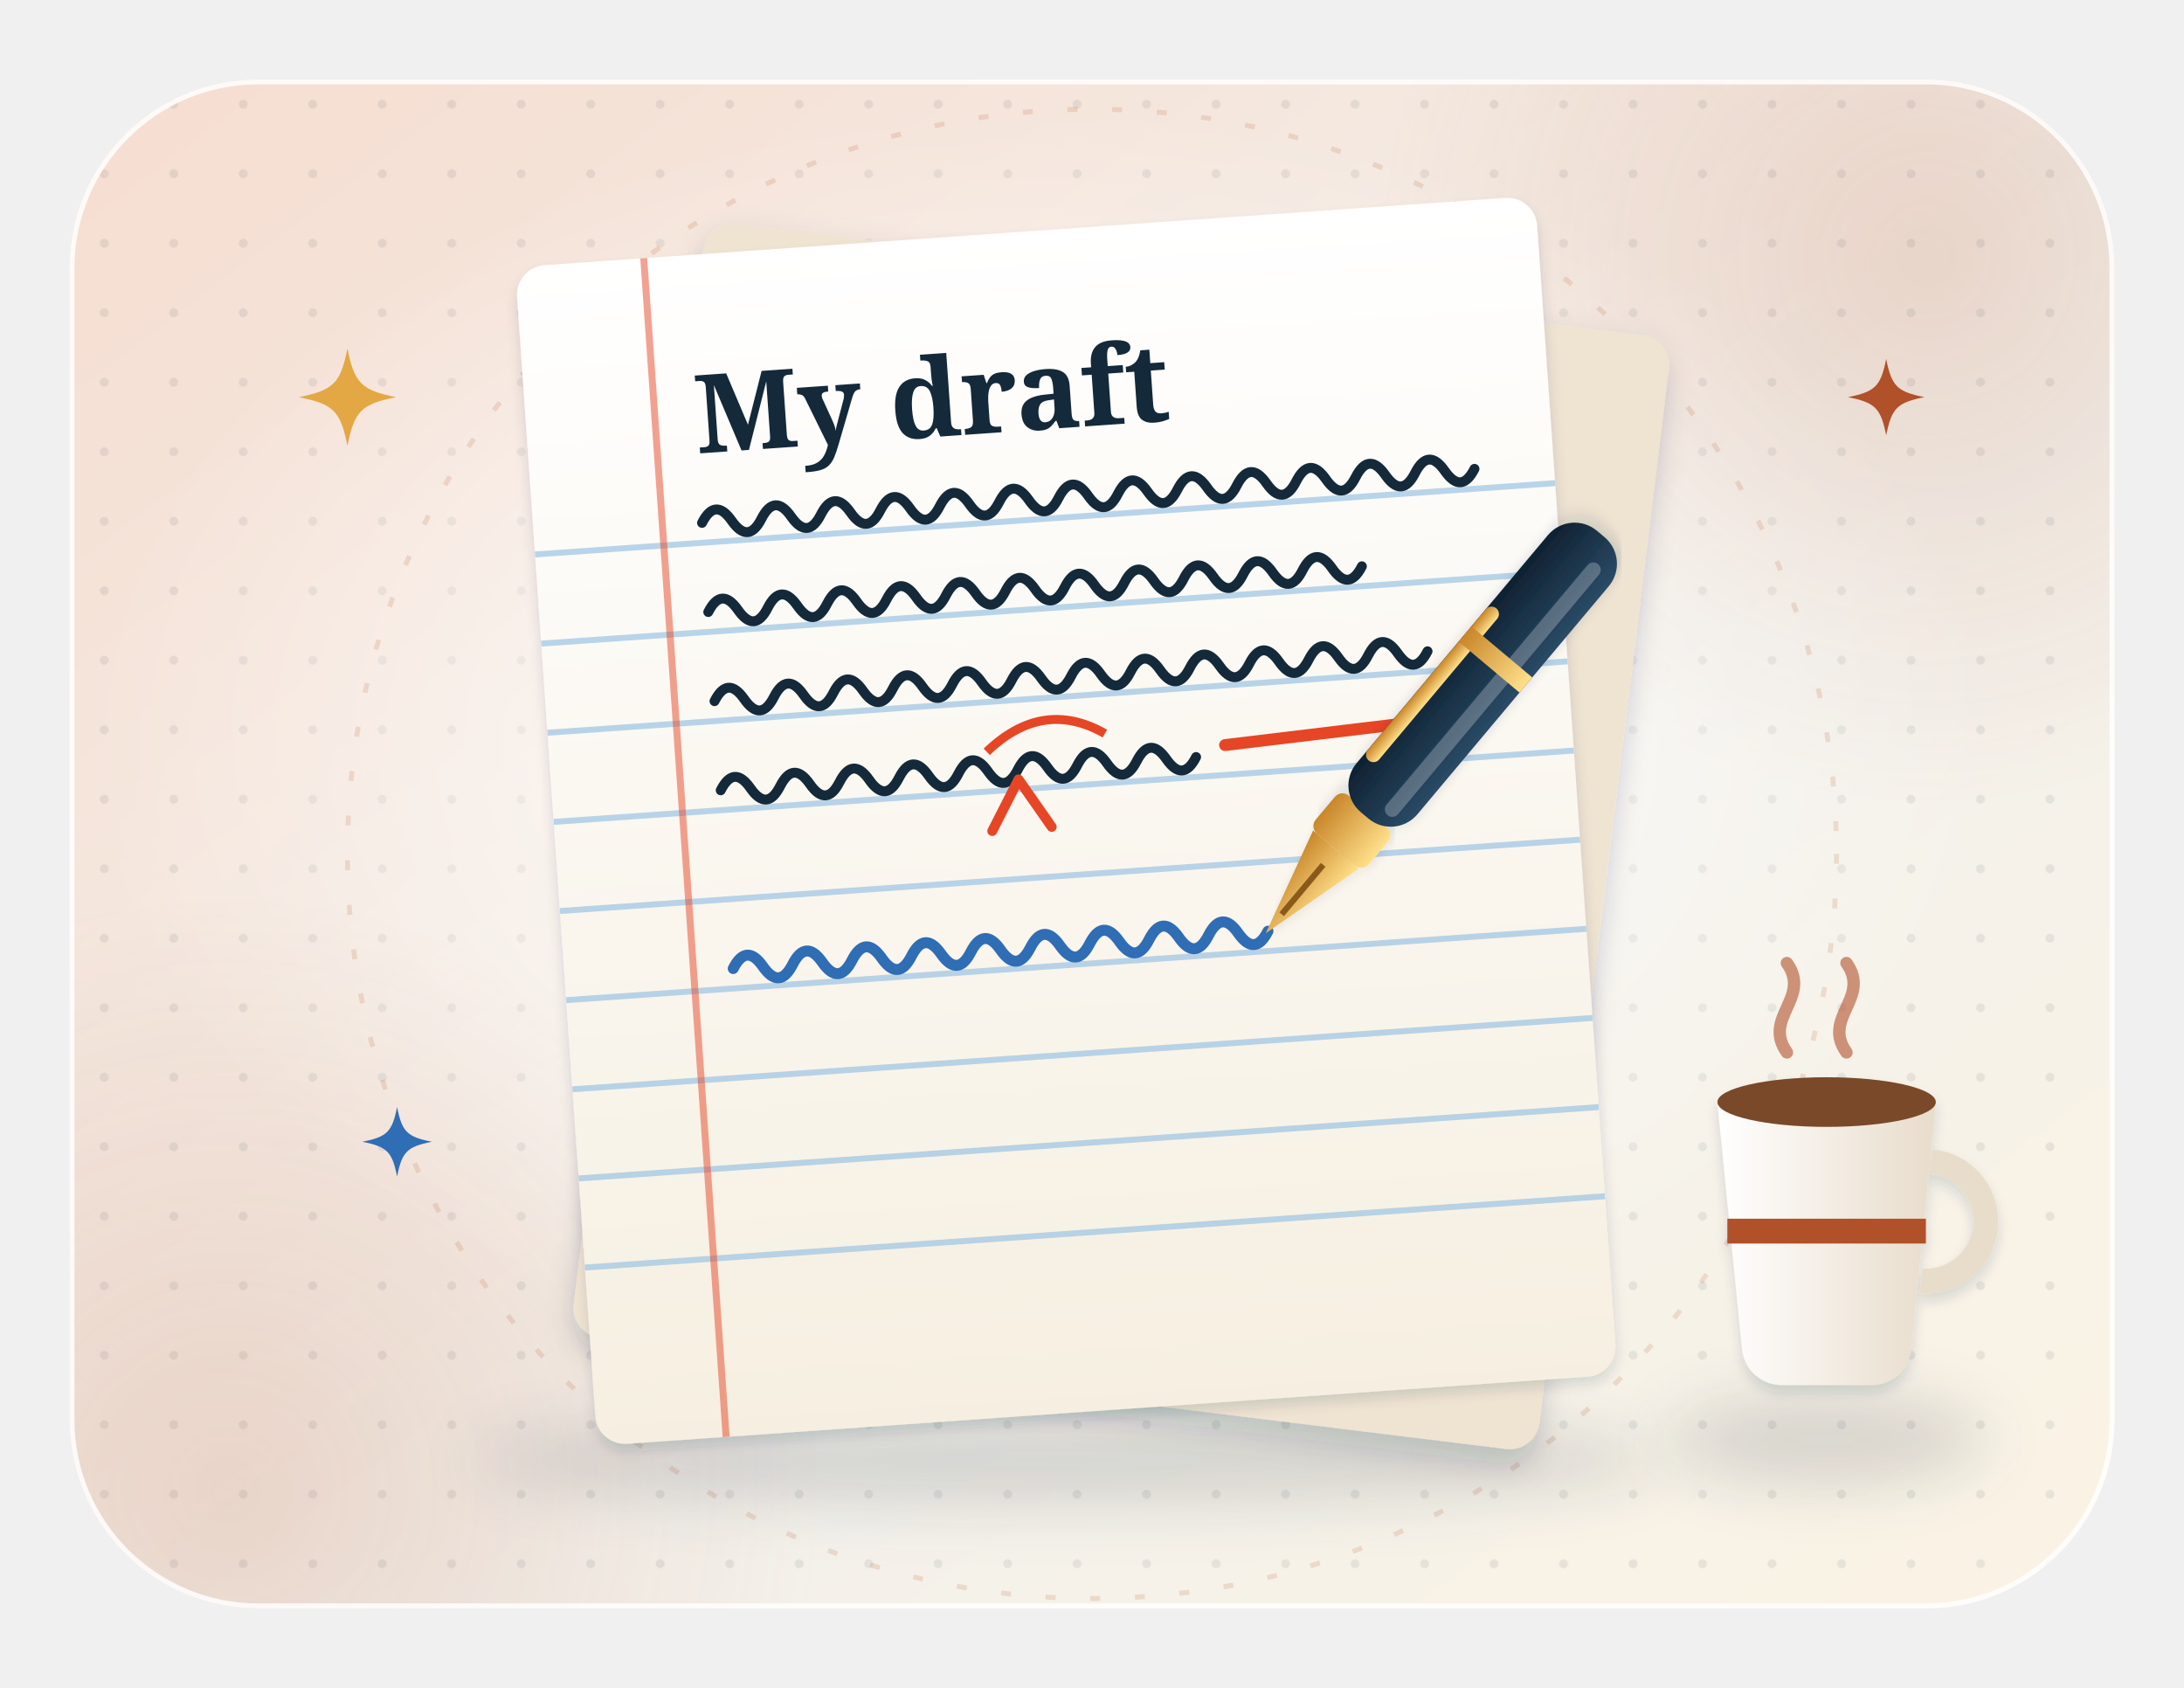
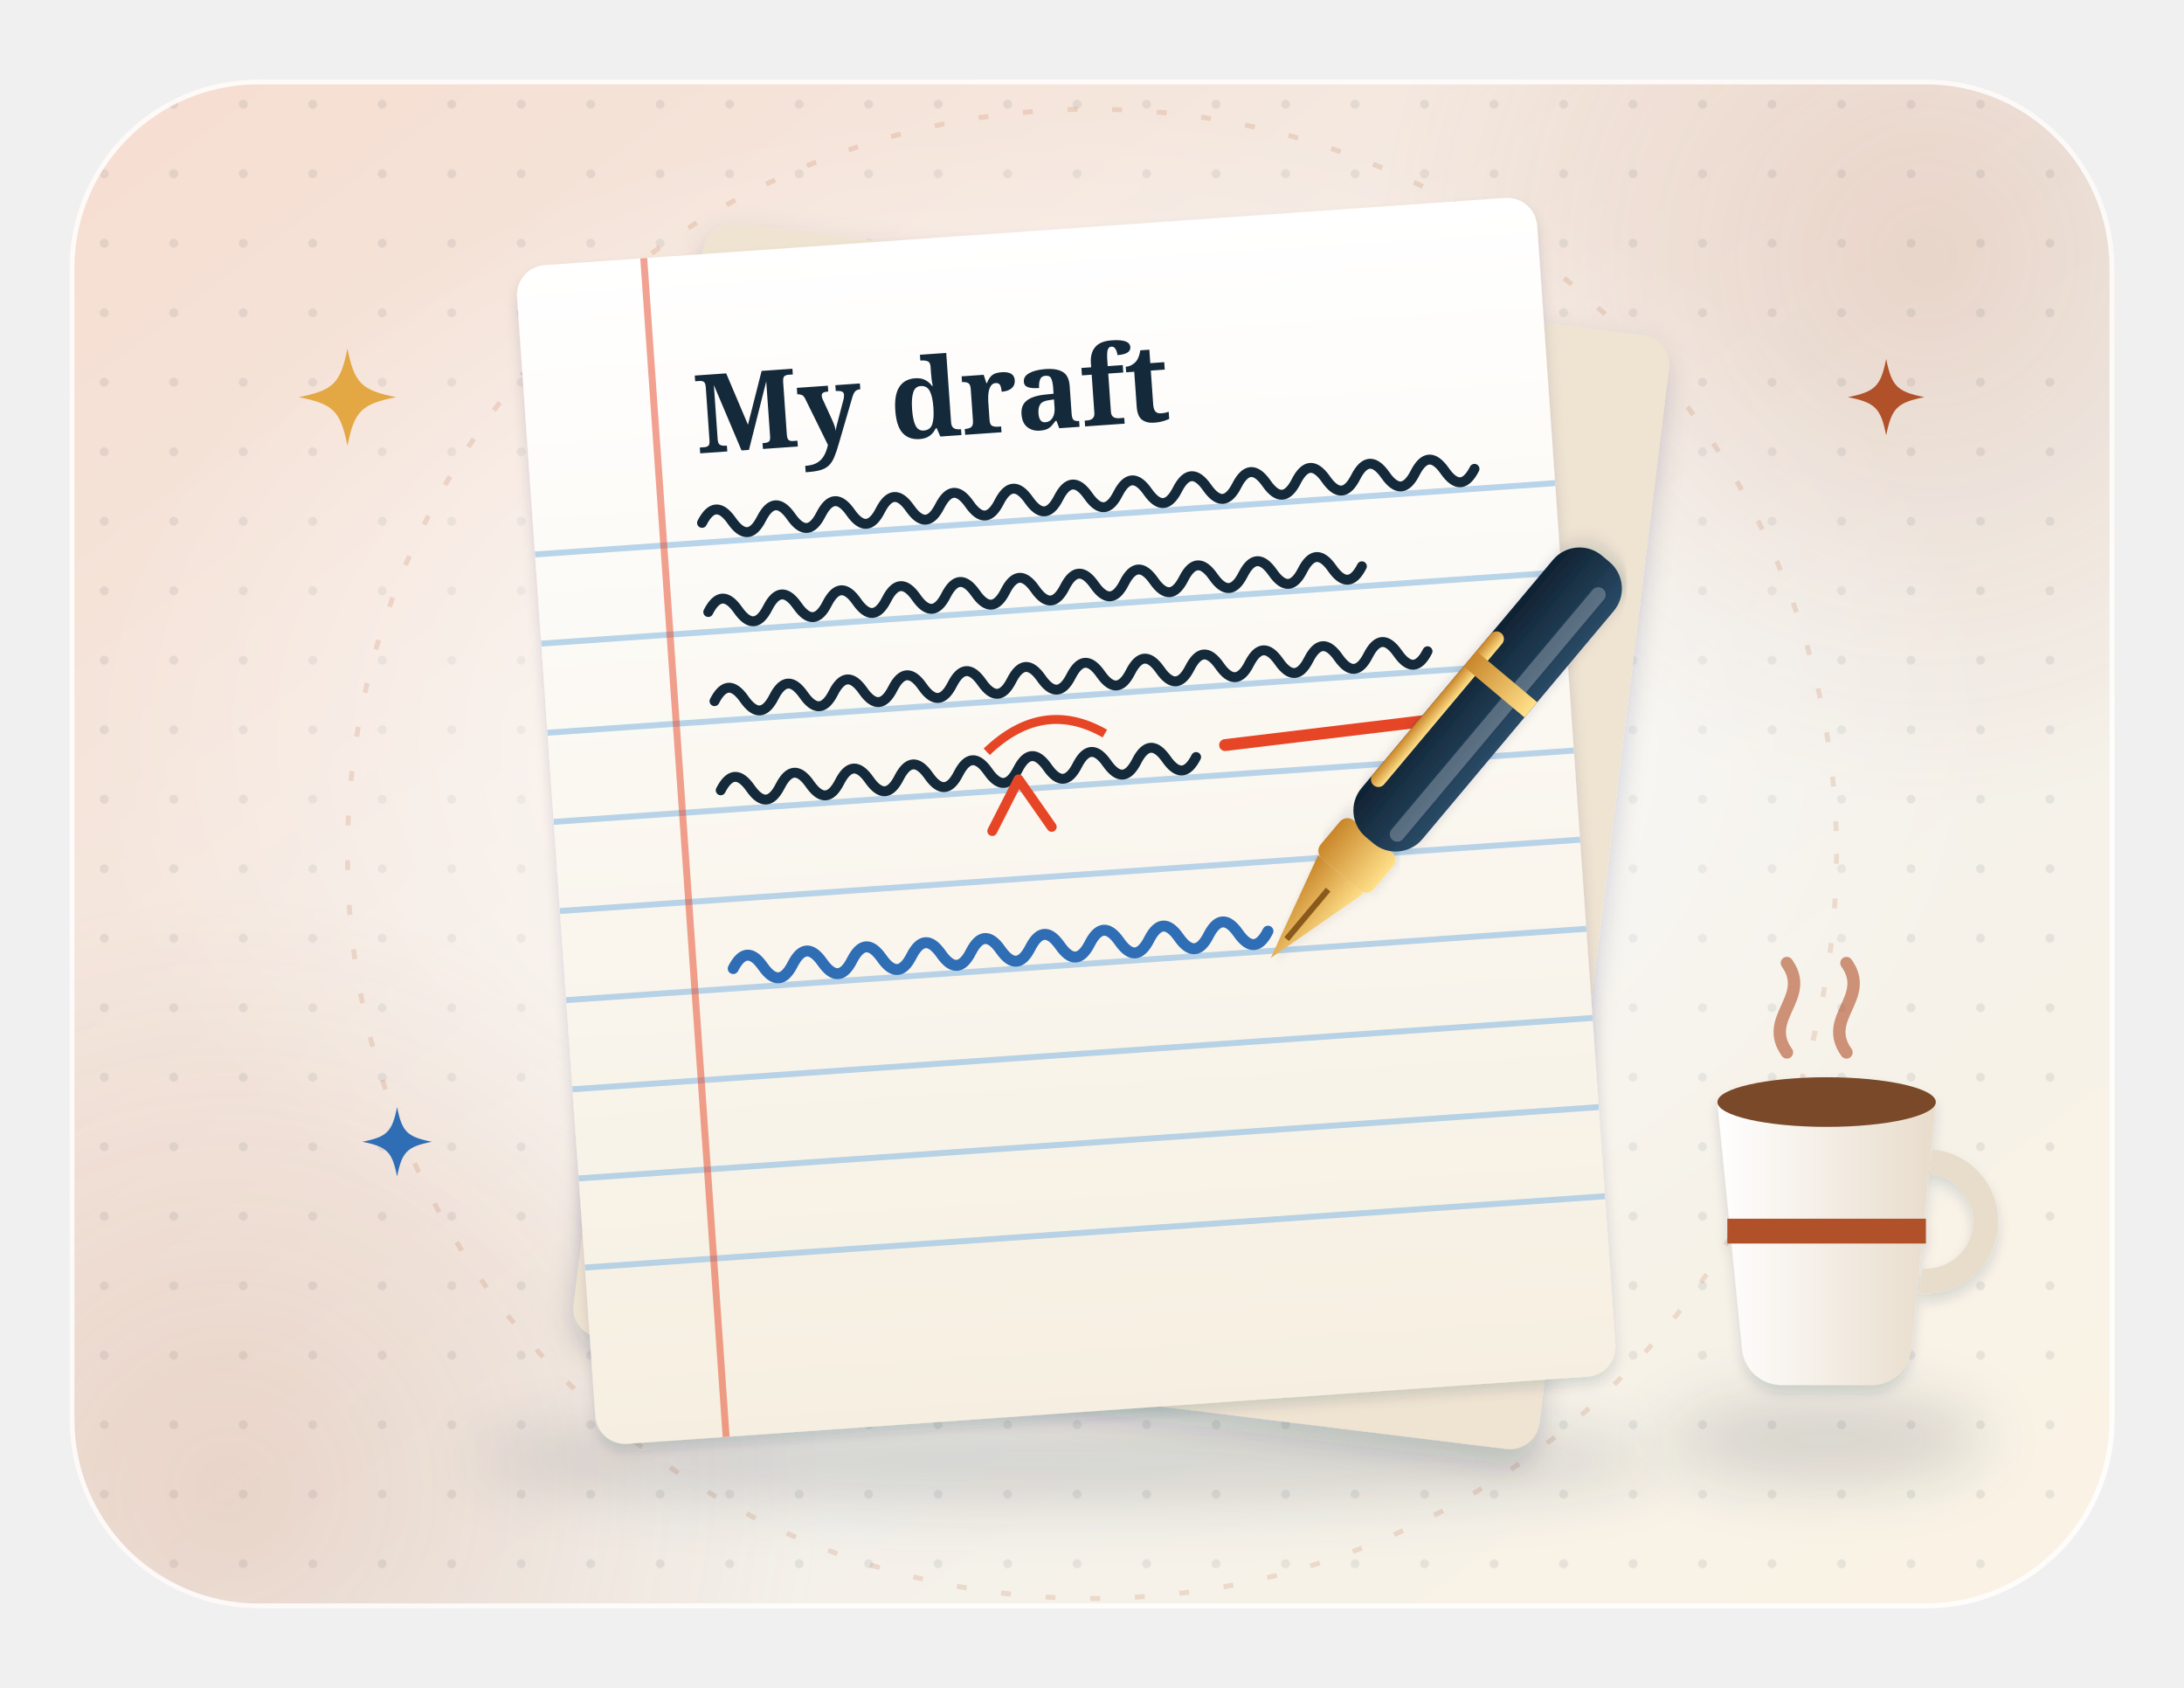
<svg xmlns="http://www.w3.org/2000/svg" viewBox="0 0 440 340" fill="none" role="img" aria-label="A fountain pen writes a new line on ruled paper titled My draft, with red corrections, an earlier Draft 1 behind it and a steaming cup">
  <style>
.sw-tw{animation:sw-tw 3.4s ease-in-out infinite;transform-box:fill-box;transform-origin:center}
@keyframes sw-tw{0%,100%{opacity:.35;transform:scale(.6)}50%{opacity:1;transform:scale(1)}}
.sw-fl{animation:sw-fl 6s ease-in-out infinite}.sw-fl2{animation:sw-fl 7s ease-in-out -3.5s infinite}
@keyframes sw-fl{50%{transform:translateY(-4px)}}
.sw-bl{animation:sw-bl 5s ease-in-out infinite;transform-box:fill-box;transform-origin:center}
@keyframes sw-bl{0%,92%,100%{transform:scaleY(1)}95%{transform:scaleY(.15)}}
.sw-wr{stroke-dasharray:150;animation:sw-wr 5s ease-in-out infinite}
@keyframes sw-wr{0%{stroke-dashoffset:150}60%,100%{stroke-dashoffset:0}}
.sw-pen{animation:sw-pen 5s ease-in-out infinite}
@keyframes sw-pen{0%{transform:translate(-108px,0)}60%,100%{transform:translate(0,0)}}
.sw-st{animation:sw-st 4s ease-in-out infinite;transform-box:fill-box;transform-origin:bottom}
@keyframes sw-st{0%{opacity:0;transform:translateY(4px)}40%{opacity:.7}100%{opacity:0;transform:translateY(-10px)}}
@media (prefers-reduced-motion: reduce) { * { animation: none !important; } }
</style>
  <defs>
    <linearGradient id="sw-bg" x1="0" y1="0" x2="1" y2="1">
      <stop offset="0" stop-color="#f6ddd0" />
      <stop offset=".6" stop-color="#f3f1ec" />
      <stop offset="1" stop-color="#fbf3e4" />
    </linearGradient>
    <pattern id="sw-dots" width="14" height="14" patternUnits="userSpaceOnUse">
      <circle cx="7" cy="7" r=".9" fill="#14293a" fill-opacity=".08" />
    </pattern>
    <clipPath id="sw-clip">
      <rect x="14" y="16" width="412" height="308" rx="38" />
    </clipPath>
    <radialGradient id="sw-glow" cx=".5" cy=".5" r=".5">
      <stop offset="0" stop-color="#fff" stop-opacity=".9" />
      <stop offset="1" stop-color="#fff" stop-opacity="0" />
    </radialGradient>
    <radialGradient id="sw-tg" cx=".5" cy=".5" r=".5">
      <stop offset="0" stop-color="#b0512a" stop-opacity=".16" />
      <stop offset="1" stop-color="#b0512a" stop-opacity="0" />
    </radialGradient>
    <filter id="sw-sh" x="-25%" y="-25%" width="150%" height="160%">
      <feDropShadow dx="0" dy="8" stdDeviation="8" flood-color="#14293a" flood-opacity=".16" />
      <feDropShadow dx="0" dy="1.5" stdDeviation="1.2" flood-color="#14293a" flood-opacity=".14" />
    </filter>
    <filter id="sw-sh2" x="-30%" y="-30%" width="160%" height="170%">
      <feDropShadow dx="0" dy="3" stdDeviation="3" flood-color="#14293a" flood-opacity=".18" />
    </filter>
    <filter id="sw-blur" x="-20%" y="-80%" width="140%" height="260%">
      <feGaussianBlur stdDeviation="6" />
    </filter>
    <linearGradient id="sw-paper" x1="0" y1="0" x2="0" y2="1">
      <stop offset="0" stop-color="#ffffff" />
      <stop offset="1" stop-color="#f6efe1" />
    </linearGradient>
    <linearGradient id="sw-navy" x1="0" y1="0" x2="0" y2="1">
      <stop offset="0" stop-color="#3d5d79" />
      <stop offset="1" stop-color="#14293a" />
    </linearGradient>
    <linearGradient id="sw-gold" x1="0" y1="0" x2="0" y2="1">
      <stop offset="0" stop-color="#f6c768" />
      <stop offset="1" stop-color="#d48f28" />
    </linearGradient>
    <linearGradient id="sw-teal" x1="0" y1="0" x2="1" y2="1">
      <stop offset="0" stop-color="#26ac99" />
      <stop offset="1" stop-color="#11786c" />
    </linearGradient>
    <linearGradient id="sw-coral" x1="0" y1="0" x2="1" y2="1">
      <stop offset="0" stop-color="#f2775c" />
      <stop offset="1" stop-color="#cf4f33" />
    </linearGradient>
    <linearGradient id="sw-blue" x1="0" y1="0" x2="1" y2="1">
      <stop offset="0" stop-color="#4f8fdb" />
      <stop offset="1" stop-color="#24589a" />
    </linearGradient>
    <linearGradient id="sw-plum" x1="0" y1="0" x2="1" y2="1">
      <stop offset="0" stop-color="#a06db3" />
      <stop offset="1" stop-color="#653a77" />
    </linearGradient>
    <radialGradient id="sw-sk1" cx="0.4" cy="0.35" r="0.7">
      <stop offset="0" stop-color="#f8d8bd" />
      <stop offset="1" stop-color="#dca582" />
    </radialGradient>
    <radialGradient id="sw-sk2" cx="0.4" cy="0.35" r="0.7">
      <stop offset="0" stop-color="#e0ab84" />
      <stop offset="1" stop-color="#b17550" />
    </radialGradient>
    <radialGradient id="sw-sk3" cx="0.4" cy="0.35" r="0.7">
      <stop offset="0" stop-color="#9a6444" />
      <stop offset="1" stop-color="#6a3f27" />
    </radialGradient>
    <linearGradient id="sw-pbody" x1="0" y1="0" x2="1" y2="0">
      <stop offset="0" stop-color="#2a4a66" />
      <stop offset="1" stop-color="#0f2131" />
    </linearGradient>
    <linearGradient id="sw-nib" x1="0" y1="0" x2="1" y2="0">
      <stop offset="0" stop-color="#ffe08a" />
      <stop offset="1" stop-color="#c9862a" />
    </linearGradient>
    <linearGradient id="sw-cup" x1="0" y1="0" x2="1" y2="0">
      <stop offset="0" stop-color="#ffffff" />
      <stop offset="1" stop-color="#e8dccb" />
    </linearGradient>
  </defs>
  <rect x="14" y="16" width="412" height="308" rx="38" fill="url(#sw-bg)" />
  <g clip-path="url(#sw-clip)">
    <rect x="14" y="16" width="412" height="308" fill="url(#sw-dots)" />
    <circle cx="388" cy="52" r="110" fill="url(#sw-tg)" />
    <circle cx="46" cy="300" r="120" fill="url(#sw-tg)" />
    <ellipse cx="210" cy="150" rx="190" ry="128" fill="url(#sw-glow)" />
    <circle cx="220" cy="172" r="150" stroke="#b0512a" stroke-opacity=".16" stroke-dasharray="2 7" fill="none" />
  </g>
  <rect x="14.5" y="16.5" width="411" height="307" rx="37.5" stroke="#fff" stroke-opacity=".85" fill="none" />
  <ellipse cx="215" cy="294" rx="120" ry="9" fill="#14293a" opacity=".15" filter="url(#sw-blur)" />
  <ellipse cx="368" cy="290" rx="32" ry="9" fill="#14293a" opacity=".15" filter="url(#sw-blur)" />
  <g transform="rotate(7 230 168)" filter="url(#sw-sh2)">
    <rect x="128" y="56" width="196" height="226" rx="6" fill="#efe4d2" />
    <text x="146" y="86" font-family="Georgia, serif" font-size="14" fill="#b0512a" font-style="italic">Draft 1</text>
    <path d="M146 104h140M146 120h120M146 136h132" stroke="#d3c3ab" stroke-width="3" stroke-linecap="round" />
  </g>
  <g transform="rotate(-4 220 168)">
    <g filter="url(#sw-sh)">
      <rect x="112" y="46" width="206" height="238" rx="6" fill="url(#sw-paper)" />
    </g>
    <path d="M112 104h206" stroke="#9cc3e4" stroke-opacity=".7" stroke-width="1.2" />
    <path d="M112 122h206" stroke="#9cc3e4" stroke-opacity=".7" stroke-width="1.2" />
    <path d="M112 140h206" stroke="#9cc3e4" stroke-opacity=".7" stroke-width="1.2" />
    <path d="M112 158h206" stroke="#9cc3e4" stroke-opacity=".7" stroke-width="1.2" />
    <path d="M112 176h206" stroke="#9cc3e4" stroke-opacity=".7" stroke-width="1.2" />
    <path d="M112 194h206" stroke="#9cc3e4" stroke-opacity=".7" stroke-width="1.2" />
    <path d="M112 212h206" stroke="#9cc3e4" stroke-opacity=".7" stroke-width="1.2" />
    <path d="M112 230h206" stroke="#9cc3e4" stroke-opacity=".7" stroke-width="1.2" />
    <path d="M112 248h206" stroke="#9cc3e4" stroke-opacity=".7" stroke-width="1.2" />
    <path d="M138 46v238" stroke="#e64626" stroke-opacity=".5" stroke-width="1.4" />
    <text x="146" y="86" font-family="Georgia, serif" font-size="22" font-weight="700" fill="#14293a">My draft</text>
    <g stroke="#14293a" stroke-width="2" stroke-linecap="round" fill="none">
      <path d="M146 100q3 -5 6 0t6 0q3 -5 6 0t6 0q3 -5 6 0t6 0q3 -5 6 0t6 0q3 -5 6 0t6 0q3 -5 6 0t6 0q3 -5 6 0t6 0q3 -5 6 0t6 0q3 -5 6 0t6 0q3 -5 6 0t6 0q3 -5 6 0t6 0q3 -5 6 0t6 0q3 -5 6 0t6 0" />
      <path d="M146 118q3 -5 6 0t6 0q3 -5 6 0t6 0q3 -5 6 0t6 0q3 -5 6 0t6 0q3 -5 6 0t6 0q3 -5 6 0t6 0q3 -5 6 0t6 0q3 -5 6 0t6 0q3 -5 6 0t6 0q3 -5 6 0t6 0q3 -5 6 0t6 0" />
      <path d="M146 136q3 -5 6 0t6 0q3 -5 6 0t6 0q3 -5 6 0t6 0q3 -5 6 0t6 0q3 -5 6 0t6 0q3 -5 6 0t6 0q3 -5 6 0t6 0q3 -5 6 0t6 0q3 -5 6 0t6 0q3 -5 6 0t6 0q3 -5 6 0t6 0q3 -5 6 0t6 0" />
      <path d="M146 154q3 -5 6 0t6 0q3 -5 6 0t6 0q3 -5 6 0t6 0q3 -5 6 0t6 0q3 -5 6 0t6 0q3 -5 6 0t6 0q3 -5 6 0t6 0q3 -5 6 0t6 0" />
    </g>
    <path d="M248 152l40 -2" stroke="#e64626" stroke-width="2.4" stroke-linecap="round" />
    <path d="M200 166l6 -10 6 10" stroke="#e64626" stroke-width="2" stroke-linecap="round" stroke-linejoin="round" fill="none" />
    <path d="M200 150q12 -10 24 -2" stroke="#e64626" stroke-width="1.8" fill="none" />
    <path class="sw-wr" d="M146 190q3 -5 6 0t6 0q3 -5 6 0t6 0q3 -5 6 0t6 0q3 -5 6 0t6 0q3 -5 6 0t6 0q3 -5 6 0t6 0q3 -5 6 0t6 0q3 -5 6 0t6 0q3 -5 6 0t6 0" stroke="#2f6db5" stroke-width="2.2" stroke-linecap="round" fill="none" />
  </g>
  <g class="sw-pen">
-     <g transform="translate(255 188) rotate(-140)" filter="url(#sw-sh)">
+     <g transform="translate(256 193) rotate(-140)" filter="url(#sw-sh)">
      <path d="M0 0L-6 22H6Z" fill="url(#sw-nib)" />
      <path d="M0 5V18" stroke="#8a5a1a" stroke-width="1.2" />
      <rect x="-7" y="22" width="14" height="10" rx="2" fill="url(#sw-nib)" />
      <rect x="-8" y="31" width="16" height="74" rx="7" fill="url(#sw-pbody)" />
      <rect x="-5" y="34" width="3" height="66" rx="1.5" fill="#fff" opacity=".25" />
      <rect x="5" y="40" width="3" height="40" rx="1.5" fill="url(#sw-nib)" />
      <rect x="-8" y="70" width="16" height="4" fill="url(#sw-nib)" />
    </g>
  </g>
  <g filter="url(#sw-sh)">
    <path d="M346 222h44l-5 50a8 8 0 0 1-8 7h-18a8 8 0 0 1-8-7z" fill="url(#sw-cup)" />
    <path d="M389 234a11 11 0 0 1-2 24" stroke="#e8dccb" stroke-width="5" fill="none" />
    <ellipse cx="368" cy="222" rx="22" ry="5" fill="#7a4a2a" />
    <path d="M348 248h40" stroke="#b0512a" stroke-width="5" />
  </g>
  <g stroke="#b0512a" stroke-opacity=".6" stroke-width="2.5" stroke-linecap="round" fill="none">
    <path class="sw-st" style="animation-delay:0s" d="M360 212c-5 -7 5 -11 0 -18" />
    <path class="sw-st" style="animation-delay:-2s" d="M372 212c-5 -7 5 -11 0 -18" />
  </g>
  <g transform="translate(70 80) scale(1.4)">
    <path class="sw-tw" style="animation-delay:0s" d="M0 -7C1 -2 2 -1 7 0C2 1 1 2 0 7C-1 2 -2 1 -7 0C-2 -1 -1 -2 0 -7Z" fill="#e3a843" />
  </g>
  <g transform="translate(380 80) scale(1.1)">
    <path class="sw-tw" style="animation-delay:-1.4s" d="M0 -7C1 -2 2 -1 7 0C2 1 1 2 0 7C-1 2 -2 1 -7 0C-2 -1 -1 -2 0 -7Z" fill="#b0512a" />
  </g>
  <g transform="translate(80 230) scale(1)">
    <path class="sw-tw" style="animation-delay:-2.2s" d="M0 -7C1 -2 2 -1 7 0C2 1 1 2 0 7C-1 2 -2 1 -7 0C-2 -1 -1 -2 0 -7Z" fill="#2f6db5" />
  </g>
</svg>
